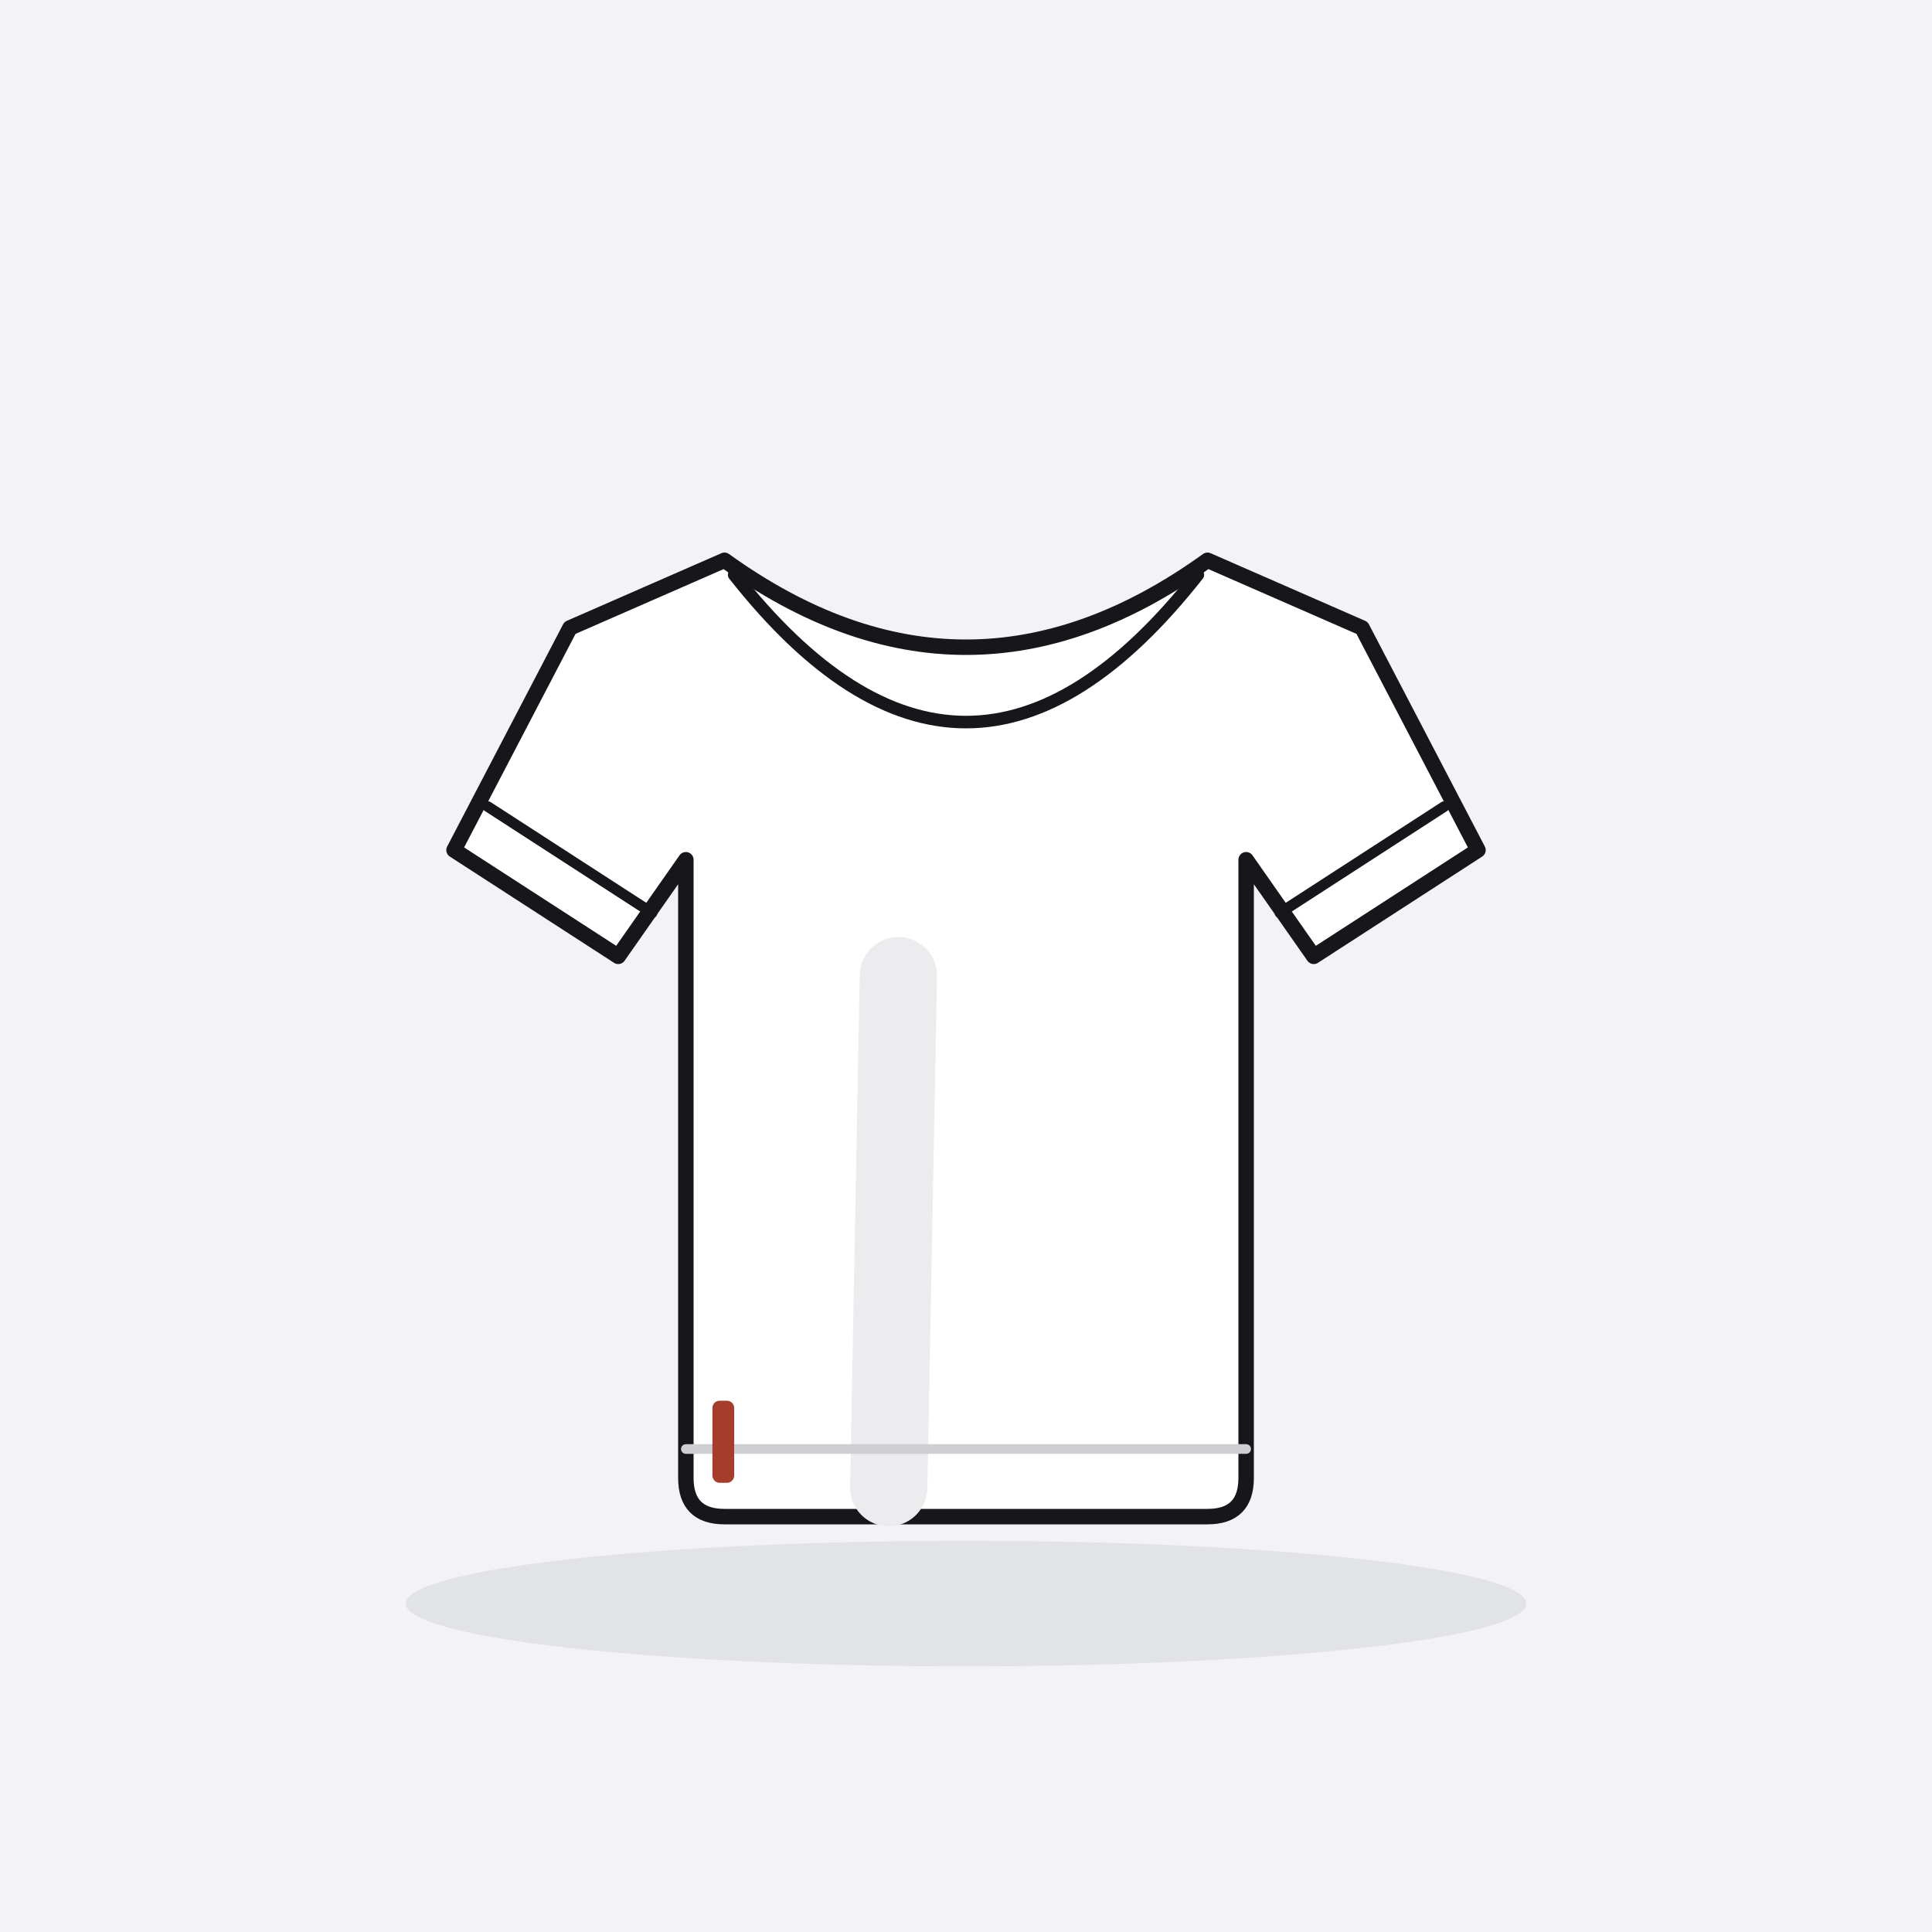
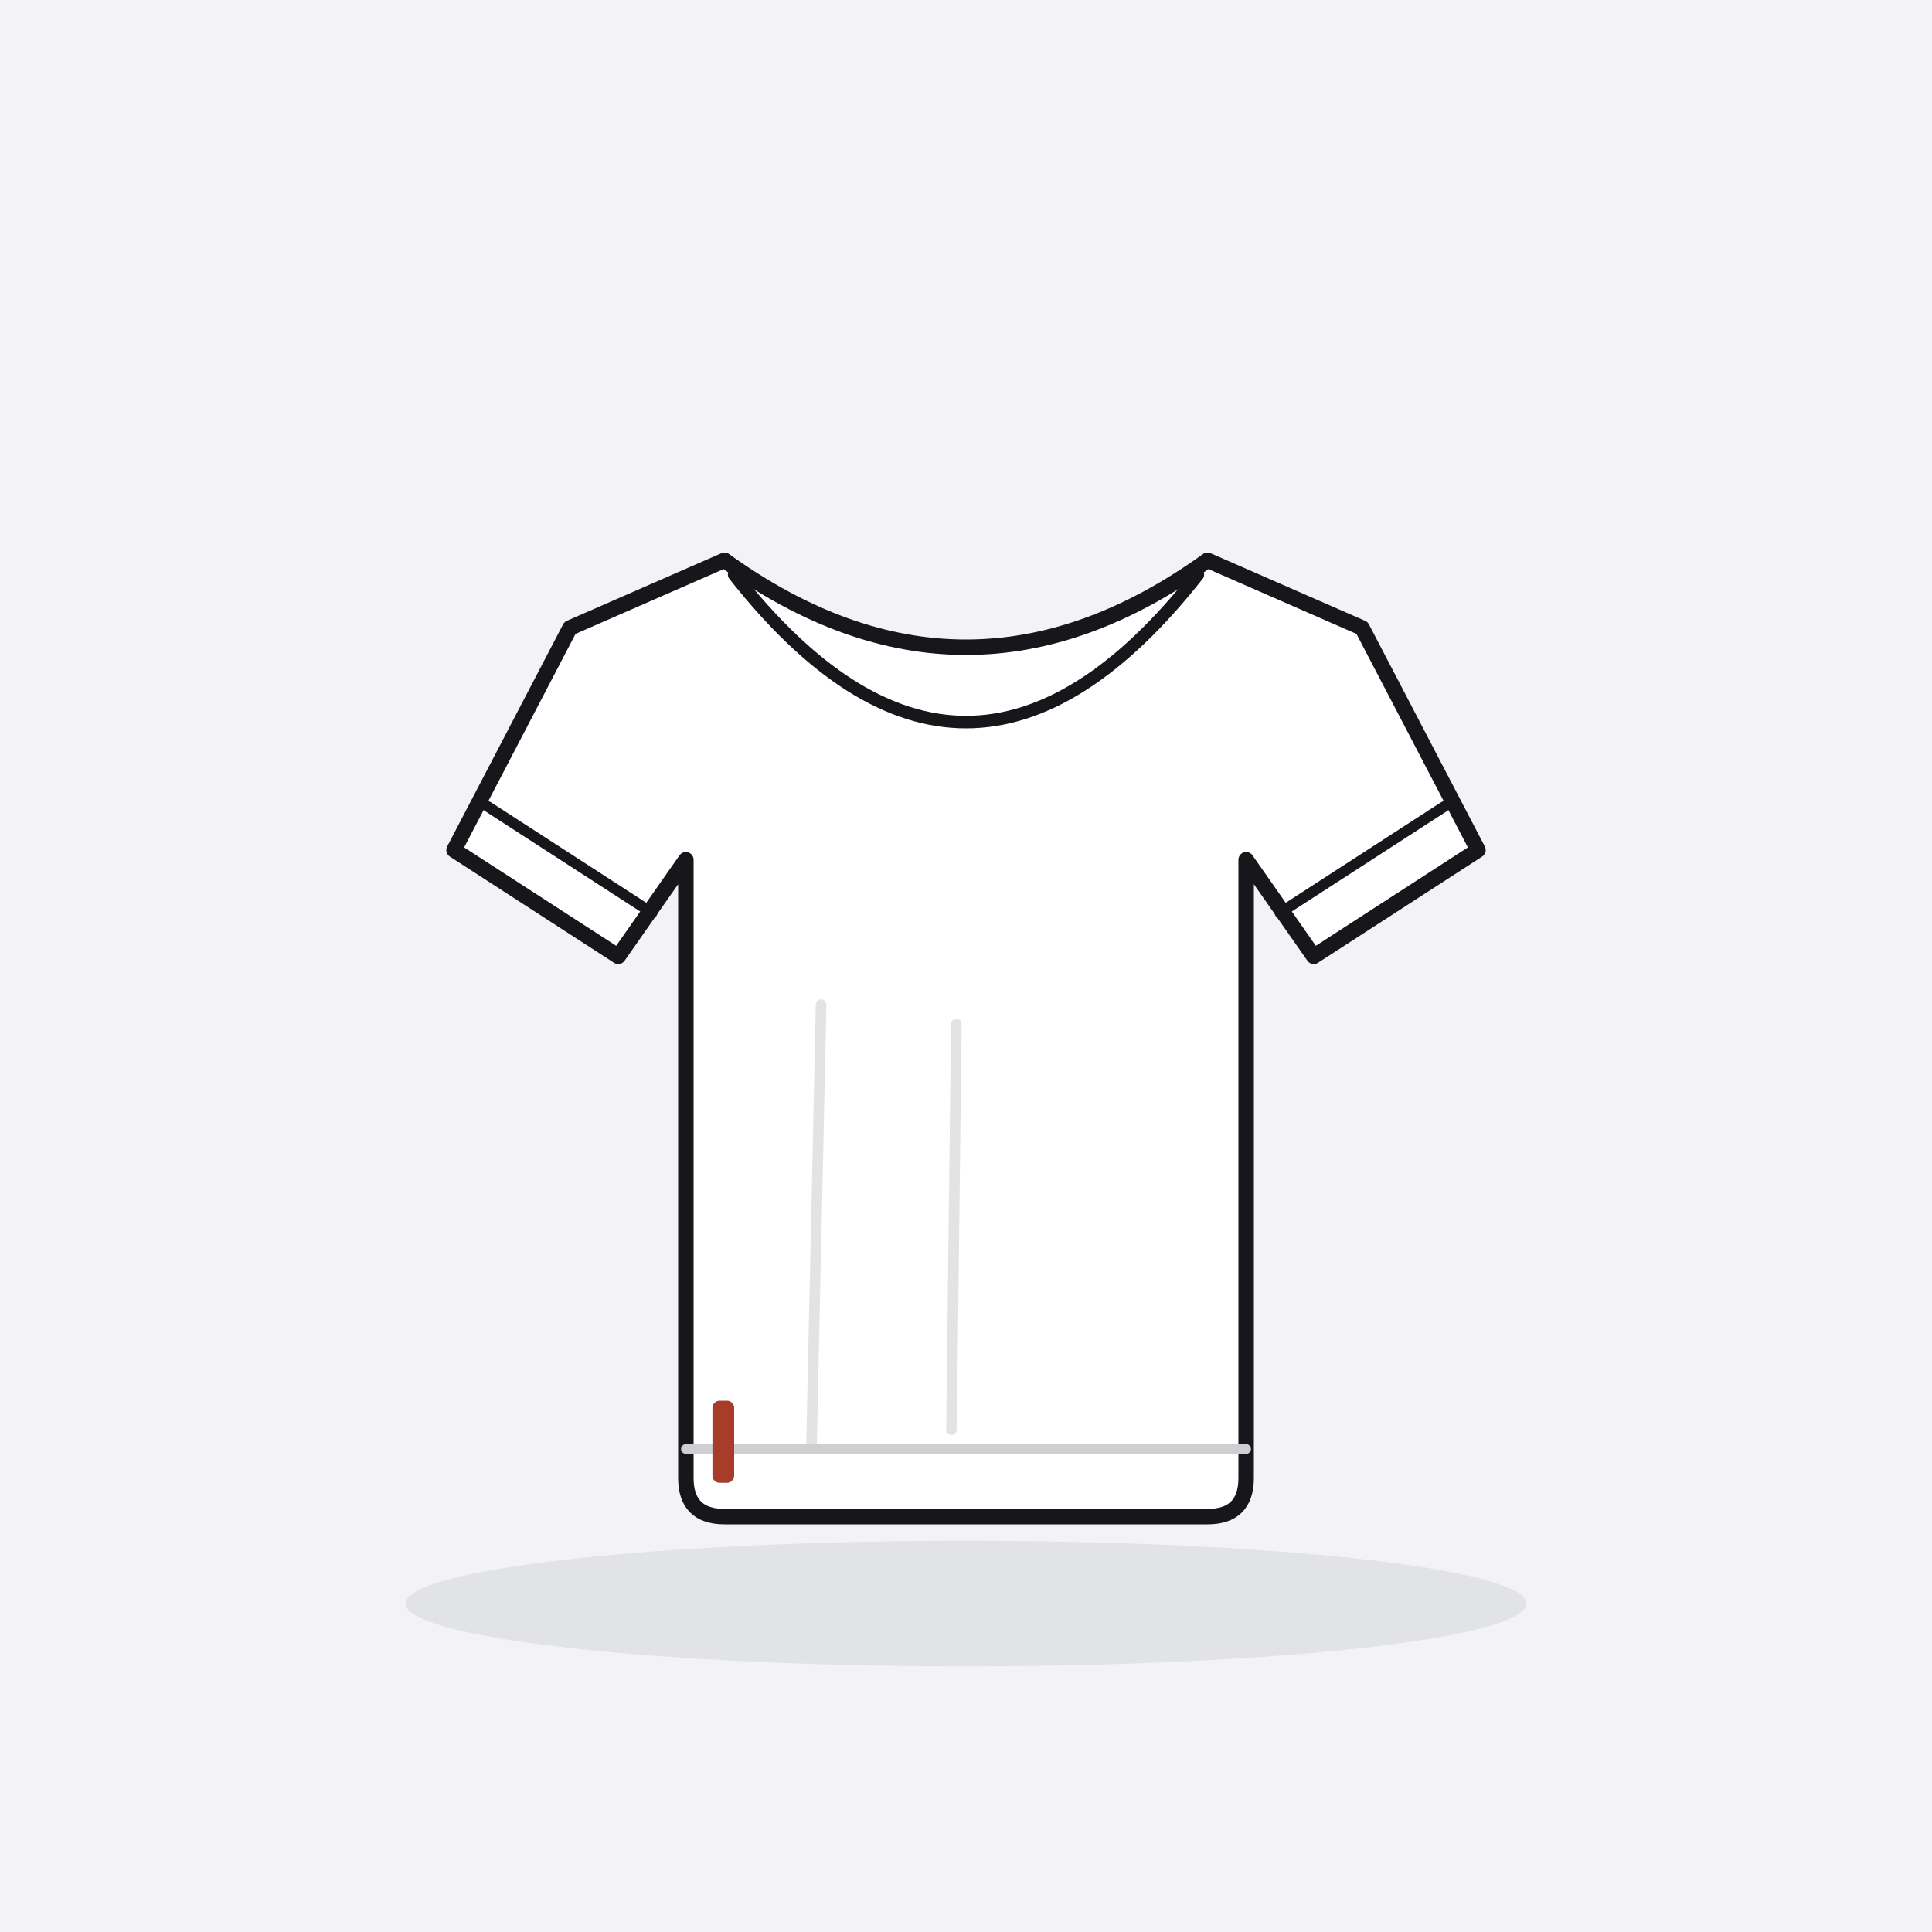
<svg xmlns="http://www.w3.org/2000/svg" viewBox="0 0 400 400" role="img" aria-labelledby="ttl">
  <rect width="400" height="400" fill="#F3F3F5" />
  <ellipse cx="200" cy="332" rx="116" ry="13" fill="#E2E3E5" />
  <path d="M150 116 L118 130 L94 176 L128 198 L142 178 L142 306 Q142 314 150 314 L250 314 Q258 314 258 306 L258 178 L272 198 L306 176 L282 130 L250 116 Q200 152 150 116 Z" fill="#FFFFFF" stroke="#17171B" stroke-width="3.2" stroke-linejoin="round" />
-   <path d="M186 202 L184 308" fill="none" stroke="#ECECEF" stroke-width="16" stroke-linecap="round" />
+   <path d="M170 208 L168 300 M198 212 L197 296" fill="none" stroke="#E2E3E5" stroke-width="2.2" stroke-linecap="round" />
  <path d="M152 119 Q200 180 248 119" fill="none" stroke="#17171B" stroke-width="2.6" stroke-linecap="round" />
  <path d="M101 167 L135 189" fill="none" stroke="#17171B" stroke-width="2.2" stroke-linecap="round" />
  <path d="M265 189 L299 167" fill="none" stroke="#17171B" stroke-width="2.2" stroke-linecap="round" />
  <path d="M142 300 L258 300" fill="none" stroke="#CFCFD2" stroke-width="2" stroke-linecap="round" />
  <rect x="147.5" y="290" width="4.5" height="17" rx="1.5" fill="#A73C2A" />
</svg>
